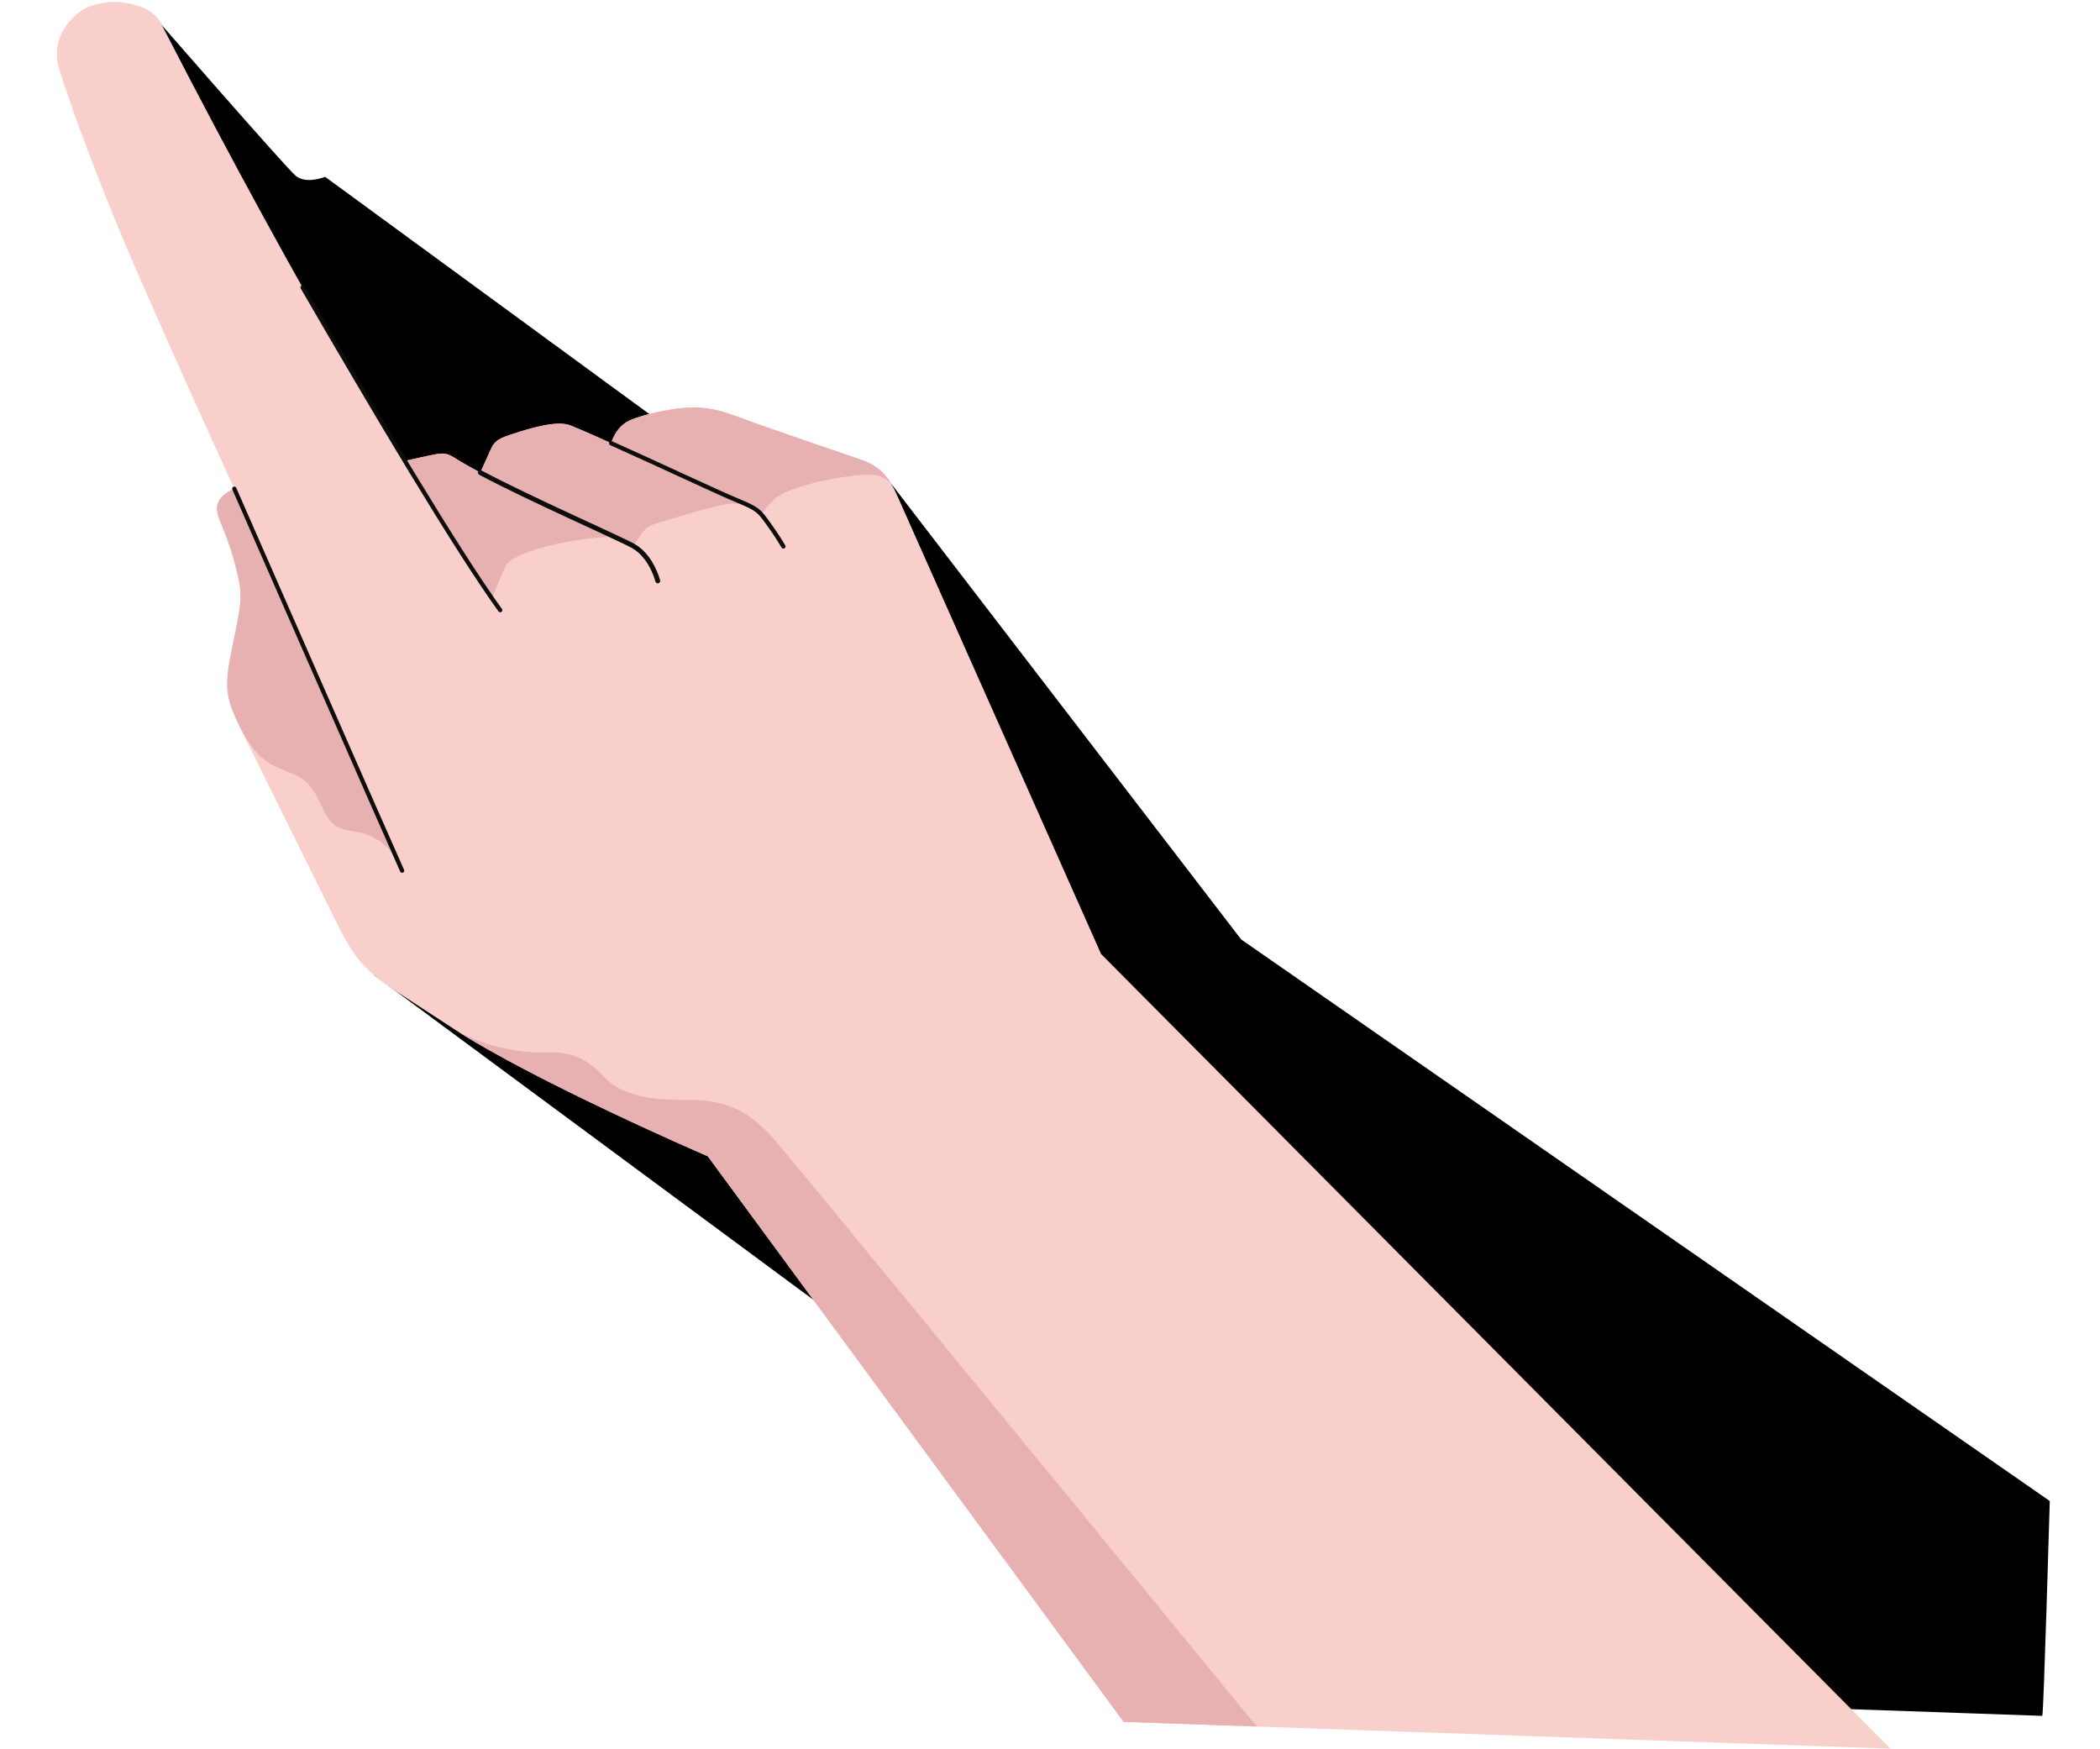
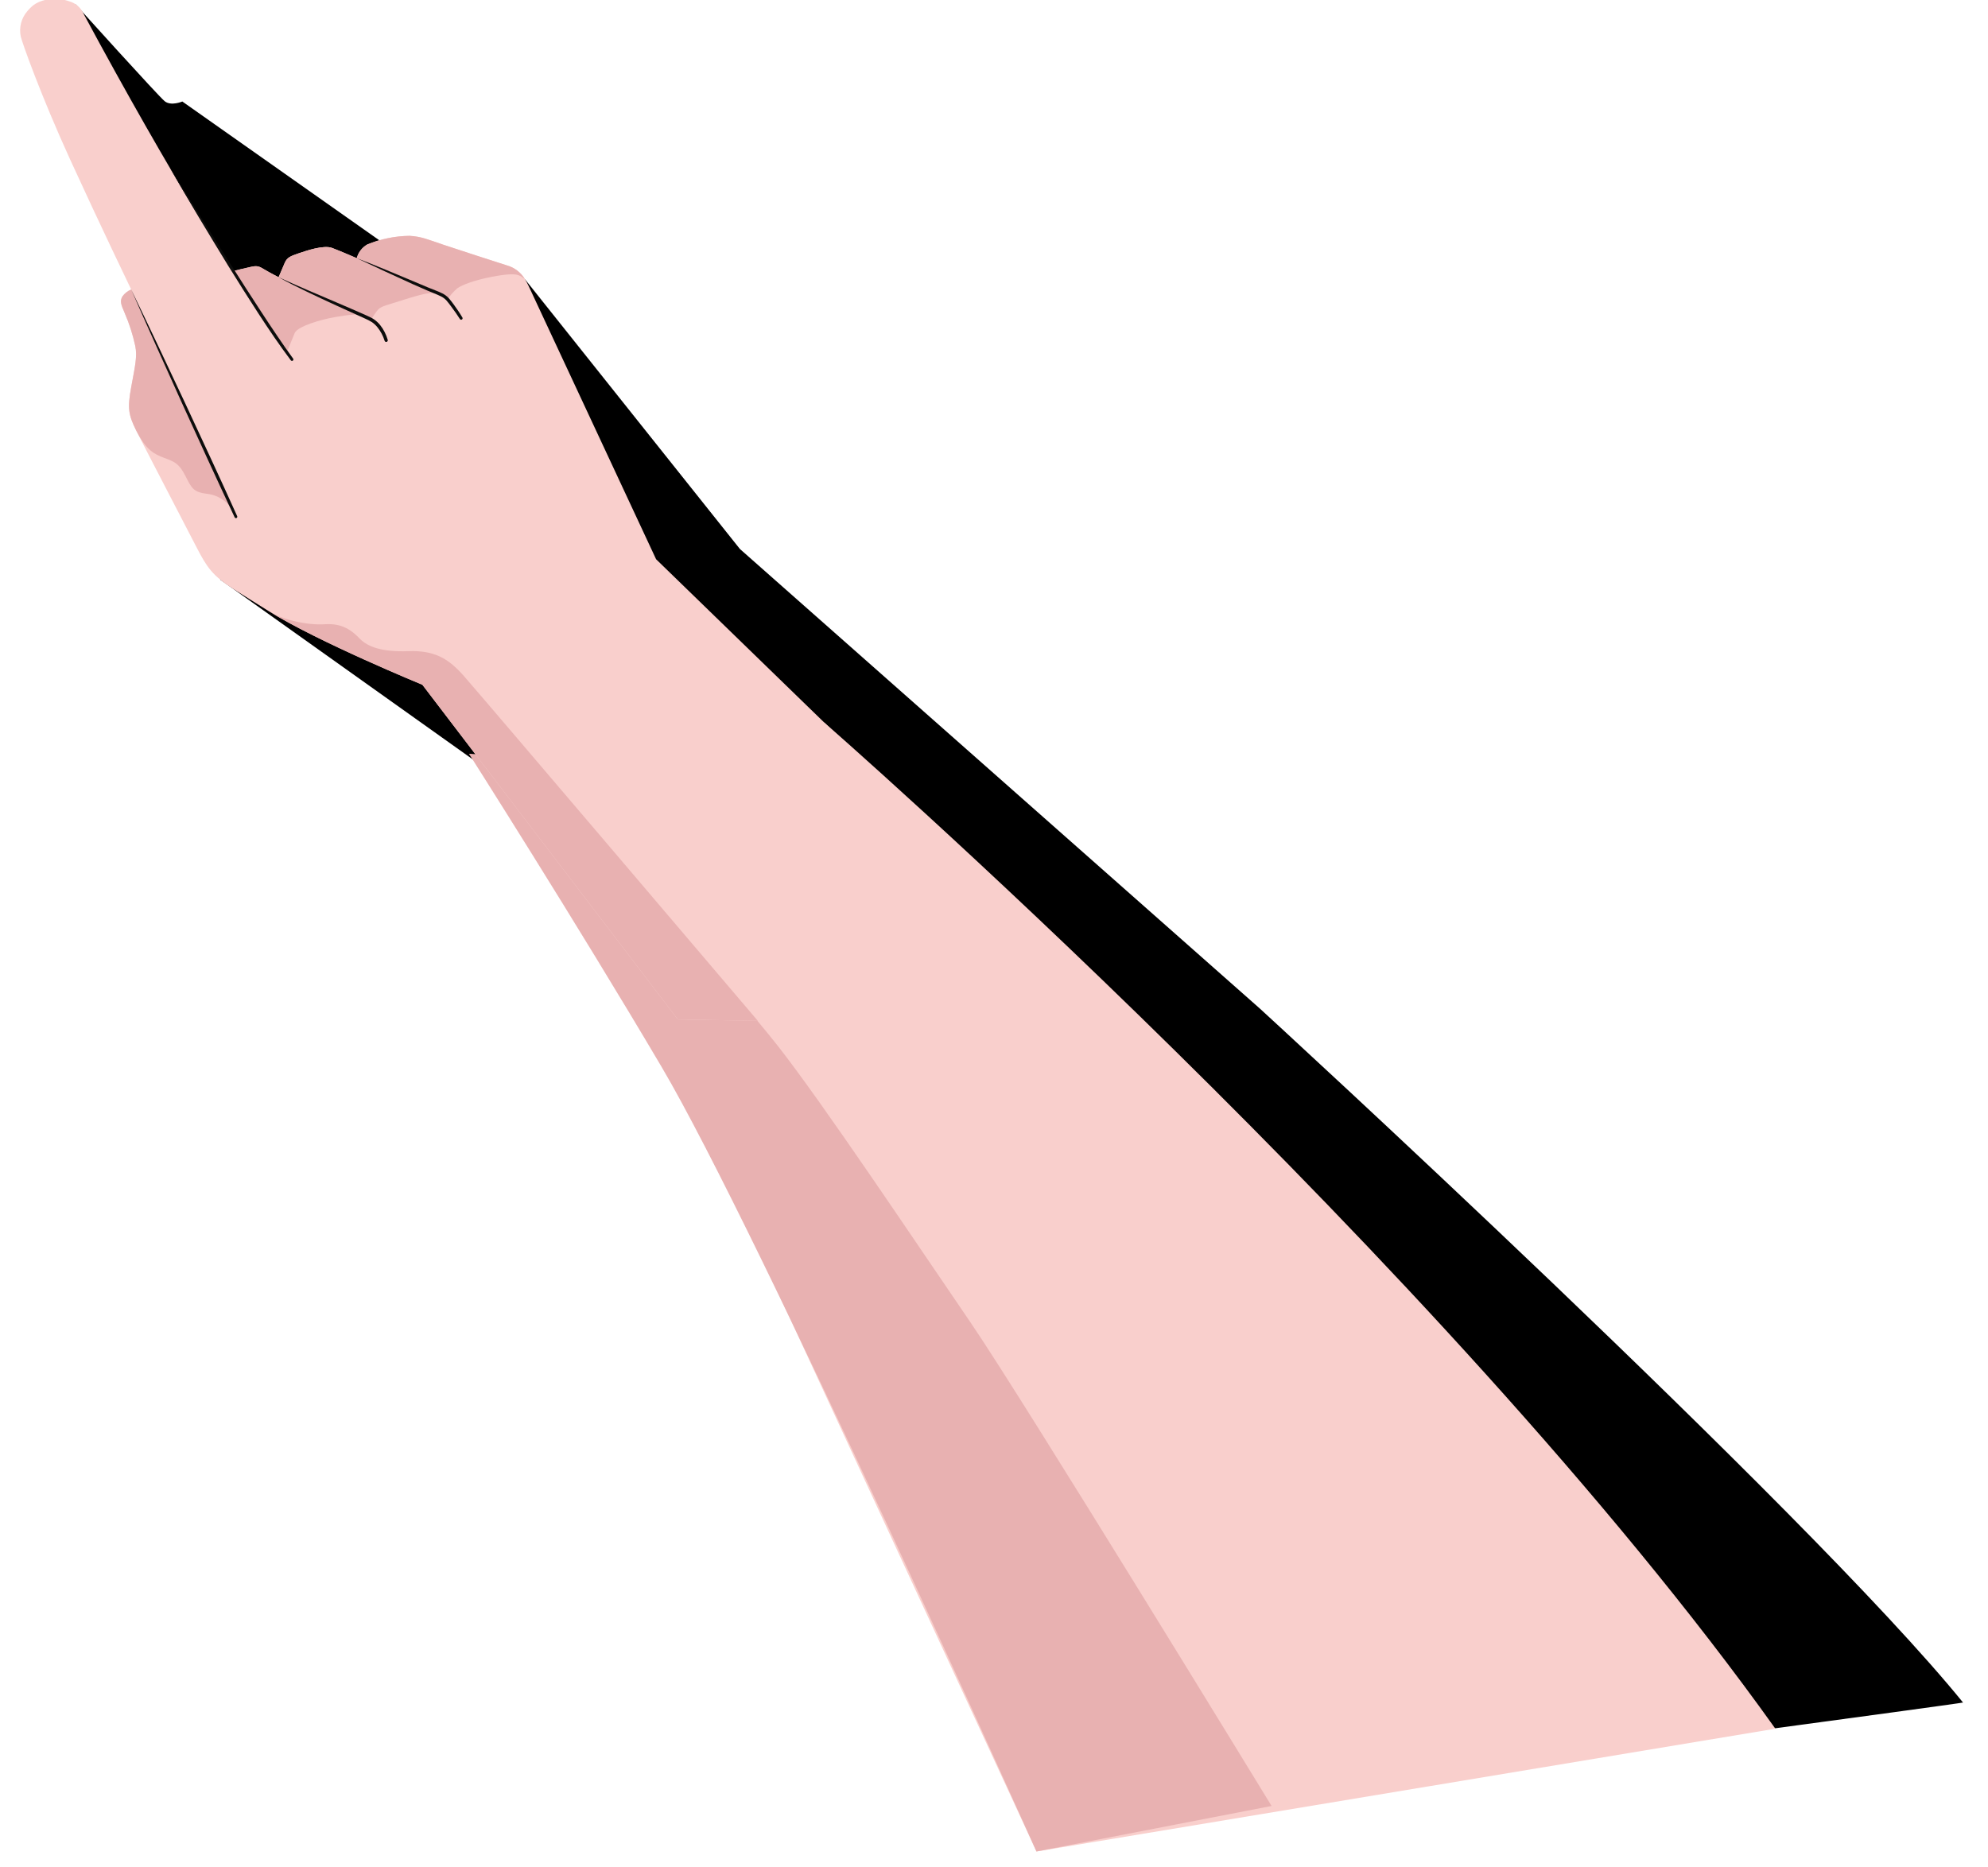
- <svg xmlns="http://www.w3.org/2000/svg" width="991.639" height="825.682" viewBox="0 0 991.639 825.682">
-   <g id="Pointhand" transform="translate(-9124.667 -738.613) rotate(2)">
-     <path id="Path_639" data-name="Path 639" d="M9210.935,422.193s66.472,71.209,71.552,75.177,13.9,0,13.9,0l184.3,125.216,87.932,10.318,172.643,209.253,390.835,251.654s.634,101.51,0,101.51H9713.154v-60.845L9332.715,873.293l-21.339-199.12Z" transform="translate(4.857 0.437)" />
-     <g id="Group_156" data-name="Group 156" transform="translate(9172.614 418.748)">
-       <path id="Path_640" data-name="Path 640" d="M10065.865,1213.74H9703.538L9497.98,953.7s-82.65-32.3-122.1-56l0-.009c-13.281-7.971-23.716-14.267-27.9-16.834-16.614-10.2-21.181-16.71-29.665-32.521s-42.236-77.971-48.88-90.723-7.292-17.992-4.637-34.2,4.544-24.086,2.672-32.522a138.953,138.953,0,0,0-8.773-25.823c-3.316-7.157-3.916-9.455-2.015-13s6.829-5.6,6.829-5.6-25.56-50.781-49.752-101.4-39.686-92.3-40.566-96.267a23.216,23.216,0,0,1,4.752-19.955,32.855,32.855,0,0,1,3.606-3.887c7.172-6.612,20.161-7.675,29.555-4.474,4.449,1.513,8.1,3.984,9.943,7.283,76.692,137.074,122.515,202.791,122.515,202.791s9.876-2.652,14.424-3.662,6.095-.316,10.079,2.011,11.289,5.912,11.289,5.912,2.976-7.34,4.663-11.448,4.213-5.272,10.564-7.55,19.834-7.179,26.526-4.761,19.507,7.733,19.507,7.733,1.715-7.662,8.1-10.934,23.663-7.8,33.187-7.365,14.414,2.646,26.611,6.528,41.966,12.9,50.142,15.366c6.52,1.967,10.909,4.914,14.812,10.948l0,.008a49.369,49.369,0,0,1,2.9,5.246c4.7,9.715,103.876,213.171,103.876,213.171Z" transform="translate(-9172.614 -418.748)" fill="#f9cfcc" />
-       <path id="Path_641" data-name="Path 641" d="M9254.176,620.856l83.357,173.389A26.849,26.849,0,0,0,9316.9,780.7c-11.344-1.075-12.574-4.5-17.715-14.117s-8.753-10.785-16.79-13.632-14.257-5.892-22.293-20.96c-6.645-12.76-7.292-17.992-4.637-34.2s4.544-24.086,2.672-32.522a138.953,138.953,0,0,0-8.773-25.823c-3.316-7.157-3.916-9.455-2.015-13S9254.176,620.856,9254.176,620.856Z" transform="translate(-9163.278 -393.13)" fill="#e8b1b1" />
-       <path id="Path_642" data-name="Path 642" d="M9554.24,612.9a16.732,16.732,0,0,0-4.622-3.045c-3.045-1.41-8.964-1.346-22.11,1.447s-22.614,6.527-26.5,9.358-7.6,9-7.6,9c-2.812-3.279-8.332-5.1-12.961-4.849S9468.4,627.23,9457.263,631s-15.618,4.673-18.238,7.339-5.376,8.226-5.376,8.226-4.164-1.94-7.232-3.255-10.407-.377-21.312,1.687-29.369,7.654-31.611,13.181-5.618,14.692-5.618,14.692l-43.541-62.755s9.876-2.652,14.424-3.662,6.095-.316,10.079,2.011,11.289,5.912,11.289,5.912,2.976-7.34,4.663-11.448,4.213-5.272,10.564-7.55,19.834-7.179,26.526-4.761,19.507,7.733,19.507,7.733,1.715-7.662,8.1-10.934,23.663-7.8,33.187-7.365,14.414,2.646,26.611,6.528,41.966,12.9,50.142,15.366C9545.948,603.918,9550.338,606.864,9554.24,612.9Z" transform="translate(-9153.383 -398.305)" fill="#e8b1b1" />
-       <path id="Path_643" data-name="Path 643" d="M9743.626,1159.861h-62.954L9475.114,899.823s-82.65-32.3-122.1-56l0-.009c11.542,6.928,30.813,10.794,44.616,9.646s21.329,4.632,27.577,10.882,17.558,10.33,38.309,9.2,31.908,5.314,44.29,18.969C9525.921,912.491,9743.626,1159.861,9743.626,1159.861Z" transform="translate(-9149.749 -364.869)" fill="#e8b1b1" />
-       <path id="Path_644" data-name="Path 644" d="M9253.287,620.856s78.777,163.918,85.486,177.469" transform="translate(-9162.39 -393.13)" fill="none" stroke="#0d0d0c" stroke-linecap="round" stroke-linejoin="round" stroke-width="2" />
-       <path id="Path_645" data-name="Path 645" d="M9278.945,535.565c35.975,57.385,76.721,120.9,98.578,149.025" transform="translate(-9159.138 -403.941)" fill="none" stroke="#0d0d0c" stroke-linecap="round" stroke-linejoin="round" stroke-width="2" />
-       <path id="Path_646" data-name="Path 646" d="M9356.1,610.516c23.469,11.51,67.135,28.8,73.522,32.189,8.754,4.648,11.994,15.99,11.994,15.99" transform="translate(-9149.356 -394.441)" fill="none" stroke="#0d0d0c" stroke-linecap="round" stroke-linejoin="round" stroke-width="2.278" />
-       <path id="Path_647" data-name="Path 647" d="M9410.469,596.293c21.674,8.785,51.095,21.46,60.741,25.045s10.179,4.422,14.788,10.34,7.449,10.495,7.449,10.495" transform="translate(-9142.465 -396.244)" fill="none" stroke="#0d0d0c" stroke-linecap="round" stroke-linejoin="round" stroke-width="2.023" />
+ <svg xmlns="http://www.w3.org/2000/svg" width="567.435" height="532.712" viewBox="0 0 567.435 532.712">
+   <g id="Group_2769" data-name="Group 2769" transform="matrix(1, 0.017, -0.017, 1, -1499, -1434.216)">
+     <path id="Path_5558" data-name="Path 5558" d="M1416.152,422.193s24.1,25.815,25.939,27.254,5.038,0,5.038,0l66.814,45.395,31.877,3.74,62.588,75.86,150.607,128.634s158.273,140.17,204,194.611c.148.176-144.407,22.1-144.407,22.1l-220.386-239.37L1460.3,585.73l-7.736-72.187Z" transform="translate(128.332 986.962)" />
+     <g id="Group_2770" data-name="Group 2770" transform="translate(1528.831 1407.748)">
+       <g id="Group_2769-2" data-name="Group 2769" transform="translate(131.581 202.751)">
+         <path id="Path_5559" data-name="Path 5559" d="M1882.954,915.1s178.916,150.876,276.307,282.53l-210.257,38.626L1838.225,1006.93Z" transform="translate(-1781.743 -915.101)" fill="#f9cfcc" />
+         <path id="Path_5560" data-name="Path 5560" d="M1934.086,1237.547l-66.871,14.131s-82.268-175.594-110.781-222.088c-24.91-40.619-56.481-88.417-56.481-88.417l17.387.873s58.619,64.327,72.092,80.9,41.1,56.531,56.27,77.887S1934.086,1237.547,1934.086,1237.547Z" transform="translate(-1699.953 -930.524)" fill="#e8b1b1" />
+       </g>
+       <path id="Path_5561" data-name="Path 5561" d="M1701.661,706.956H1570.306l-74.52-94.271s-29.964-11.711-44.266-20.3v0c-4.815-2.89-8.6-5.172-10.113-6.1-6.024-3.7-7.679-6.058-10.755-11.79s-15.311-28.267-17.72-32.89-2.643-6.523-1.681-12.4,1.647-8.732.969-11.79a50.385,50.385,0,0,0-3.181-9.362c-1.2-2.595-1.42-3.428-.73-4.713a5.659,5.659,0,0,1,2.476-2.029s-9.266-18.409-18.036-36.762-14.388-33.462-14.707-34.9a8.415,8.415,0,0,1,1.723-7.234,11.882,11.882,0,0,1,1.308-1.409c2.6-2.4,7.308-2.783,10.714-1.622a6.333,6.333,0,0,1,3.605,2.64c27.8,49.693,44.415,73.518,44.415,73.518s3.581-.962,5.229-1.328,2.209-.114,3.654.729,4.093,2.143,4.093,2.143,1.078-2.661,1.69-4.15,1.527-1.911,3.829-2.737,7.191-2.6,9.617-1.726,7.073,2.8,7.073,2.8a6.421,6.421,0,0,1,2.937-3.964,32.724,32.724,0,0,1,12.031-2.67c3.453.156,5.225.959,9.647,2.367s15.214,4.675,18.178,5.57a8.821,8.821,0,0,1,5.37,3.969v0a17.886,17.886,0,0,1,1.052,1.9c1.7,3.522,37.659,77.281,37.659,77.281Z" transform="translate(-1377.831 -418.748)" fill="#f9cfcc" />
+       <path id="Path_5562" data-name="Path 5562" d="M1454.355,620.856l30.22,62.858a9.736,9.736,0,0,0-7.482-4.909c-4.112-.39-4.558-1.631-6.422-5.118s-3.173-3.91-6.087-4.942-5.168-2.136-8.082-7.6c-2.409-4.626-2.643-6.522-1.68-12.4s1.647-8.732.969-11.79a50.4,50.4,0,0,0-3.181-9.362c-1.2-2.595-1.419-3.427-.73-4.713A5.658,5.658,0,0,1,1454.355,620.856Z" transform="translate(-1421.402 -538.299)" fill="#e8b1b1" />
+       <path id="Path_5563" data-name="Path 5563" d="M1612.9,591.944a6.068,6.068,0,0,0-1.676-1.1c-1.1-.511-3.25-.488-8.015.524s-8.2,2.366-9.607,3.392a13.541,13.541,0,0,0-2.755,3.264,6.14,6.14,0,0,0-4.7-1.758c-1.681.09-4.368.876-8.4,2.245s-5.663,1.694-6.612,2.661a14.7,14.7,0,0,0-1.949,2.982s-1.51-.7-2.621-1.18-3.773-.137-7.726.611-10.648,2.775-11.46,4.779-2.037,5.326-2.037,5.326l-15.785-22.75s3.581-.962,5.229-1.328,2.21-.114,3.654.729,4.093,2.143,4.093,2.143,1.078-2.661,1.69-4.15,1.527-1.911,3.83-2.737,7.191-2.6,9.617-1.726,7.073,2.8,7.073,2.8a6.421,6.421,0,0,1,2.937-3.964,32.721,32.721,0,0,1,12.031-2.67c3.453.156,5.225.959,9.647,2.367s15.214,4.675,18.178,5.57A8.821,8.821,0,0,1,1612.9,591.944Z" transform="translate(-1467.576 -514.148)" fill="#e8b1b1" />
+       <path id="Path_5564" data-name="Path 5564" d="M1699.837,958.39h-22.823l-74.52-94.271s-29.964-11.711-44.266-20.3v0c4.185,2.512,11.171,3.913,16.174,3.5s7.733,1.679,10,3.945,6.365,3.745,13.888,3.336,11.567,1.927,16.056,6.877C1620.913,868.711,1699.837,958.39,1699.837,958.39Z" transform="translate(-1484.539 -670.182)" fill="#e8b1b1" />
+       <path id="Path_5565" data-name="Path 5565" d="M1458.5,620.856l4.01,7.976,3.971,7.995,7.88,16.019,7.792,16.061,3.865,8.045,3.825,8.065,0,.008a.394.394,0,0,1-.711.342l-3.922-8.019-3.883-8.039-7.7-16.107-7.615-16.15-3.777-8.09Z" transform="translate(-1425.551 -538.299)" fill="#0d0d0c" />
+       <path id="Path_5566" data-name="Path 5566" d="M1484.161,535.566l8.864,13.56c2.954,4.519,5.893,9.048,8.876,13.546q4.437,6.773,8.984,13.469l2.28,3.342,2.313,3.317c1.543,2.21,3.116,4.4,4.743,6.541l0,0a.407.407,0,0,1-.646.5c-1.666-2.138-3.271-4.316-4.845-6.514s-3.095-4.433-4.614-6.667c-3.029-4.475-5.971-9.006-8.9-13.544q-4.349-6.836-8.628-13.714l-4.242-6.9Z" transform="translate(-1440.727 -487.848)" fill="#0d0d0c" />
+       <path id="Path_5567" data-name="Path 5567" d="M1561.318,610.515q2.086.931,4.192,1.808,2.1.893,4.212,1.755c2.814,1.154,5.628,2.309,8.453,3.442,2.813,1.163,5.637,2.286,8.441,3.5l1.052.475.532.26.527.314a8.435,8.435,0,0,1,1.8,1.61,11.394,11.394,0,0,1,1.319,1.98,12.57,12.57,0,0,1,.919,2.2.465.465,0,0,1-.886.283l-.009-.027a11.462,11.462,0,0,0-2.1-3.794,7.536,7.536,0,0,0-1.582-1.427,14.878,14.878,0,0,0-1.97-.984l-8.367-3.633c-2.784-1.232-5.573-2.454-8.337-3.734q-2.072-.962-4.13-1.953T1561.318,610.515Z" transform="translate(-1486.367 -532.182)" fill="#0d0d0c" />
+       <path id="Path_5568" data-name="Path 5568" d="M1615.687,596.293c2.76.994,5.5,2.051,8.227,3.12l8.172,3.252,4.077,1.634c.683.267,1.356.523,2.048.775a21.84,21.84,0,0,1,2.073.856,6.118,6.118,0,0,1,1.9,1.383c.527.575.958,1.16,1.412,1.742.889,1.183,1.744,2.38,2.522,3.654a.413.413,0,0,1-.7.445l-.006-.009c-.8-1.2-1.651-2.388-2.548-3.528-.45-.571-.893-1.168-1.359-1.672a5.164,5.164,0,0,0-1.635-1.181c-1.269-.6-2.683-1.074-4.038-1.645s-2.711-1.127-4.061-1.7c-2.689-1.172-5.379-2.338-8.058-3.529S1618.359,597.505,1615.687,596.293Z" transform="translate(-1518.527 -523.769)" fill="#0d0d0c" />
    </g>
  </g>
</svg>
